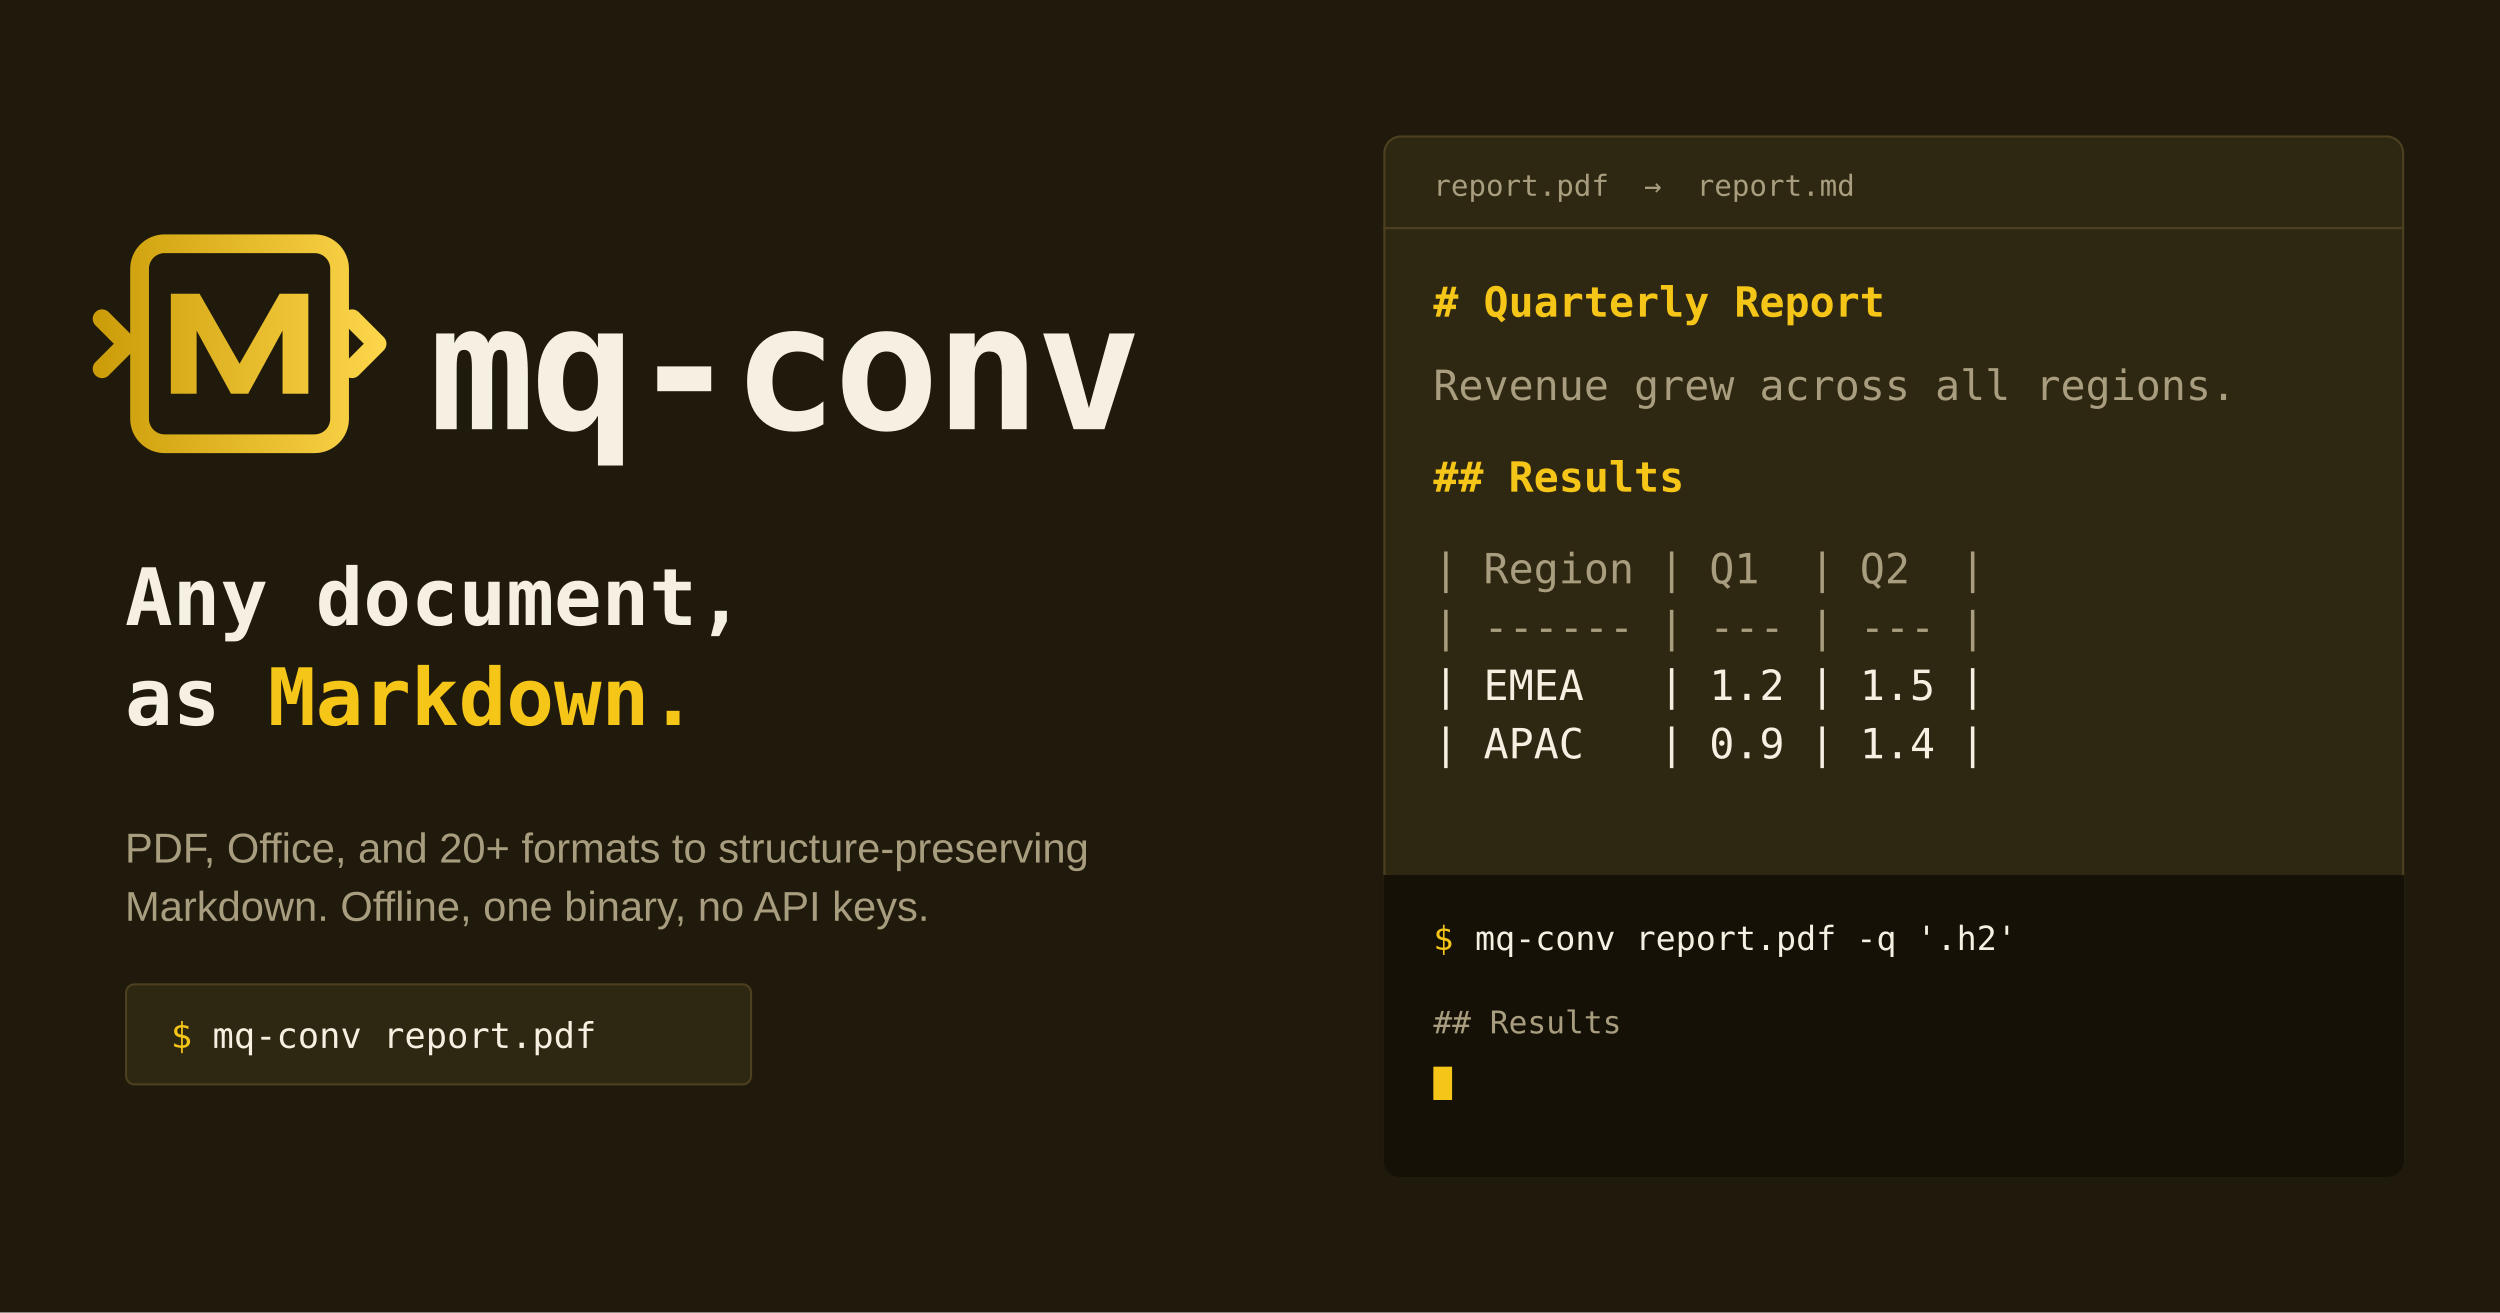
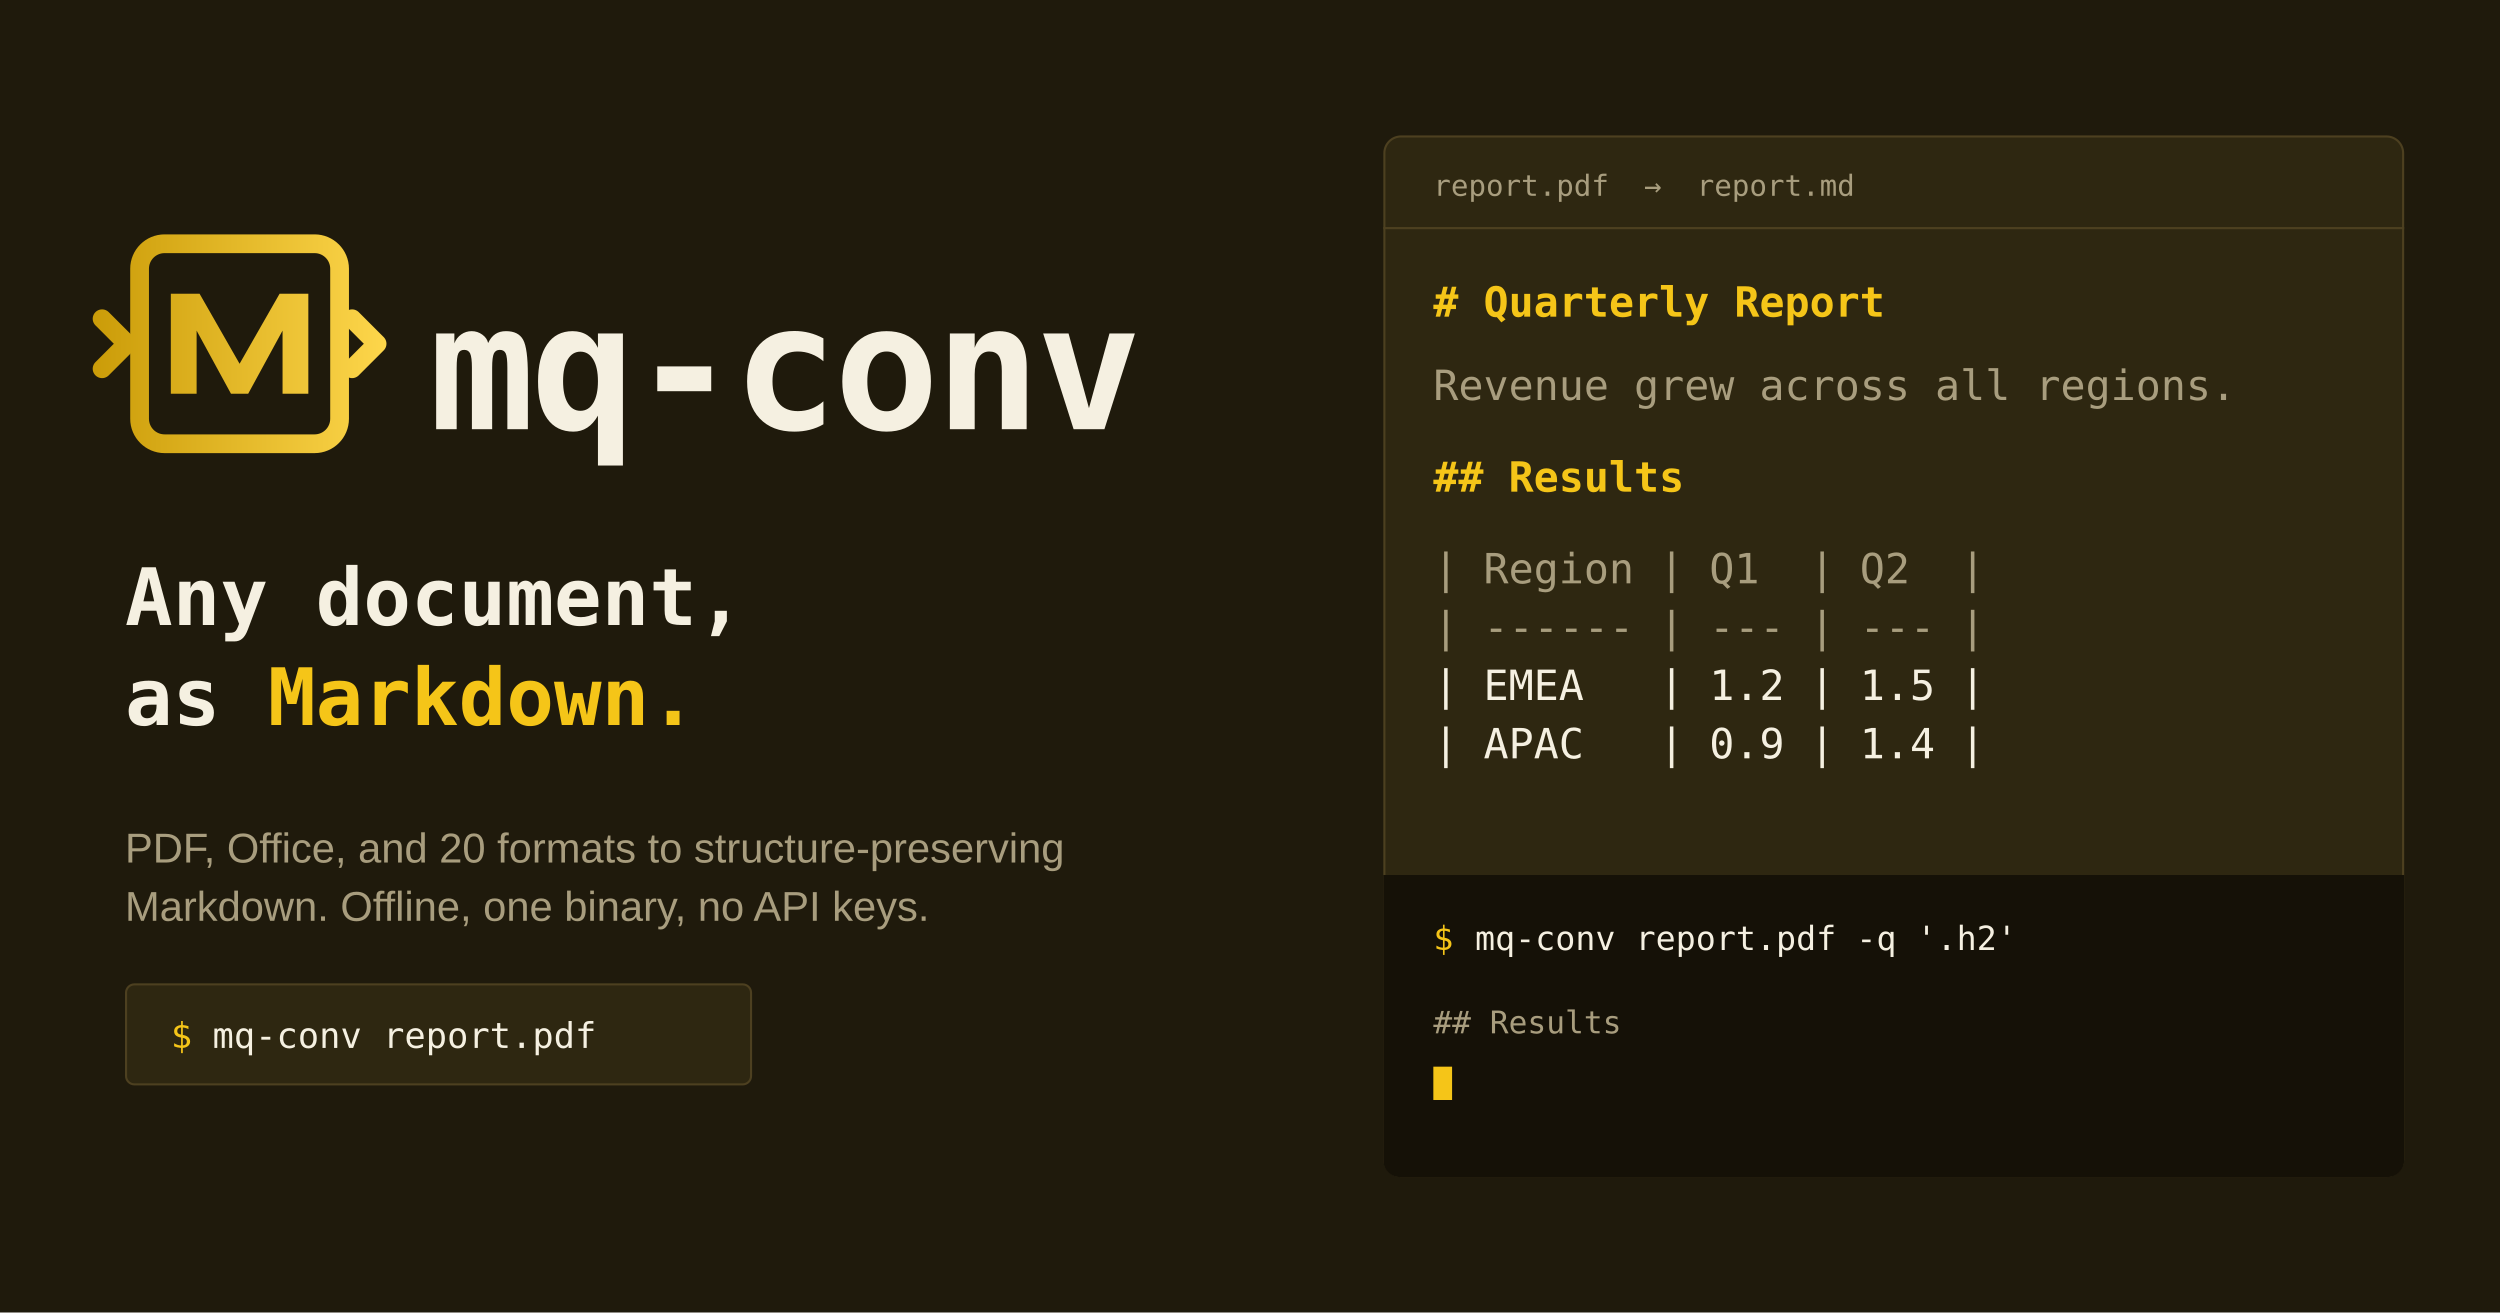
<svg xmlns="http://www.w3.org/2000/svg" xml:space="preserve" viewBox="0 0 1200 630" width="1200" height="630">
  <defs>
    <linearGradient id="g" gradientUnits="userSpaceOnUse" x1="0" y1="50" x2="100" y2="50">
      <stop offset="0%" stop-color="#C99A06" />
      <stop offset="100%" stop-color="#FFD84D" />
    </linearGradient>
    <clipPath id="card">
      <rect x="664" y="65" width="490" height="500" rx="8" />
    </clipPath>
  </defs>
  <rect width="1200" height="630" fill="#1f1a0c" />
  <g transform="translate(40, 90) scale(1.5)" fill="none" stroke="url(#g)" stroke-linecap="round" stroke-linejoin="round">
    <path d="M6 42 L14 50 L6 58" stroke-width="6" />
    <rect x="18" y="18" width="64" height="64" rx="8" stroke-width="6" />
    <path d="M86 42 L94 50 L86 58" stroke-width="6" />
    <path d="M28 34 L28 66 L36.25 66 L36.25 45.8 L47.25 66 L52.75 66 L63.75 45.8 L63.75 66 L72 66 L72 34 L62.8 34 L50 56.4 L37.2 34 Z" fill="url(#g)" stroke="none" />
  </g>
  <text x="206" y="206" font-family="'IBM Plex Mono', monospace" font-size="84" font-weight="700" letter-spacing="-2" fill="#f5f0e1">mq-conv</text>
  <text x="60" y="300" font-family="'IBM Plex Mono', monospace" font-size="38" font-weight="700" fill="#f5f0e1">Any document,</text>
  <text x="60" y="348" font-family="'IBM Plex Mono', monospace" font-size="38" font-weight="700" fill="#f5f0e1">as <tspan fill="#F5C518">Markdown.</tspan>
  </text>
-   <text x="60" y="414" font-family="'IBM Plex Sans', Arial, sans-serif" font-size="20" fill="#a89d7e">PDF, Office, and 20+ formats to structure-preserving</text>
+   <text x="60" y="414" font-family="'IBM Plex Sans', Arial, sans-serif" font-size="20" fill="#a89d7e">PDF, Office, and 20 formats to structure-preserving</text>
  <text x="60" y="442" font-family="'IBM Plex Sans', Arial, sans-serif" font-size="20" fill="#a89d7e">Markdown. Offline, one binary, no API keys.</text>
  <rect x="60.5" y="472.5" width="300" height="48" rx="4" fill="#2e2711" stroke="#4d4020" />
  <text x="82" y="503" font-family="'IBM Plex Mono', monospace" font-size="17" fill="#F5C518">$</text>
  <text x="102" y="503" font-family="'IBM Plex Mono', monospace" font-size="17" font-weight="500" fill="#f5f0e1">mq-conv report.pdf</text>
  <rect x="664.5" y="65.5" width="489" height="499" rx="8" fill="#2e2711" stroke="#4d4020" />
  <g clip-path="url(#card)">
    <text x="688" y="94" font-family="'IBM Plex Mono', monospace" font-size="14" fill="#a89d7e">report.pdf  →  report.md</text>
    <line x1="664" y1="109.5" x2="1154" y2="109.5" stroke="#4d4020" />
    <g font-family="'IBM Plex Mono', monospace" font-size="20" fill="#f5f0e1">
      <text x="688" y="152" font-weight="700" fill="#F5C518"># Quarterly Report</text>
      <text x="688" y="192" fill="#a89d7e">Revenue grew across all regions.</text>
      <text x="688" y="236" font-weight="700" fill="#F5C518">## Results</text>
      <text x="688" y="280" fill="#a89d7e">| Region | Q1  | Q2  |</text>
      <text x="688" y="308" fill="#a89d7e">| ------ | --- | --- |</text>
      <text x="688" y="336" fill="#f5f0e1">| EMEA   | 1.2 | 1.5 |</text>
      <text x="688" y="364" fill="#f5f0e1">| APAC   | 0.9 | 1.4 |</text>
    </g>
    <rect x="664" y="420" width="490" height="145" fill="#151107" />
    <text x="688" y="456" font-family="'IBM Plex Mono', monospace" font-size="16" fill="#F5C518">$</text>
    <text x="708" y="456" font-family="'IBM Plex Mono', monospace" font-size="16" fill="#f5f0e1">mq-conv report.pdf -q '.h2'</text>
    <text x="688" y="496" font-family="'IBM Plex Mono', monospace" font-size="15" fill="#a89d7e">## Results</text>
    <rect x="688" y="512" width="9" height="16" fill="#F5C518" />
  </g>
</svg>
